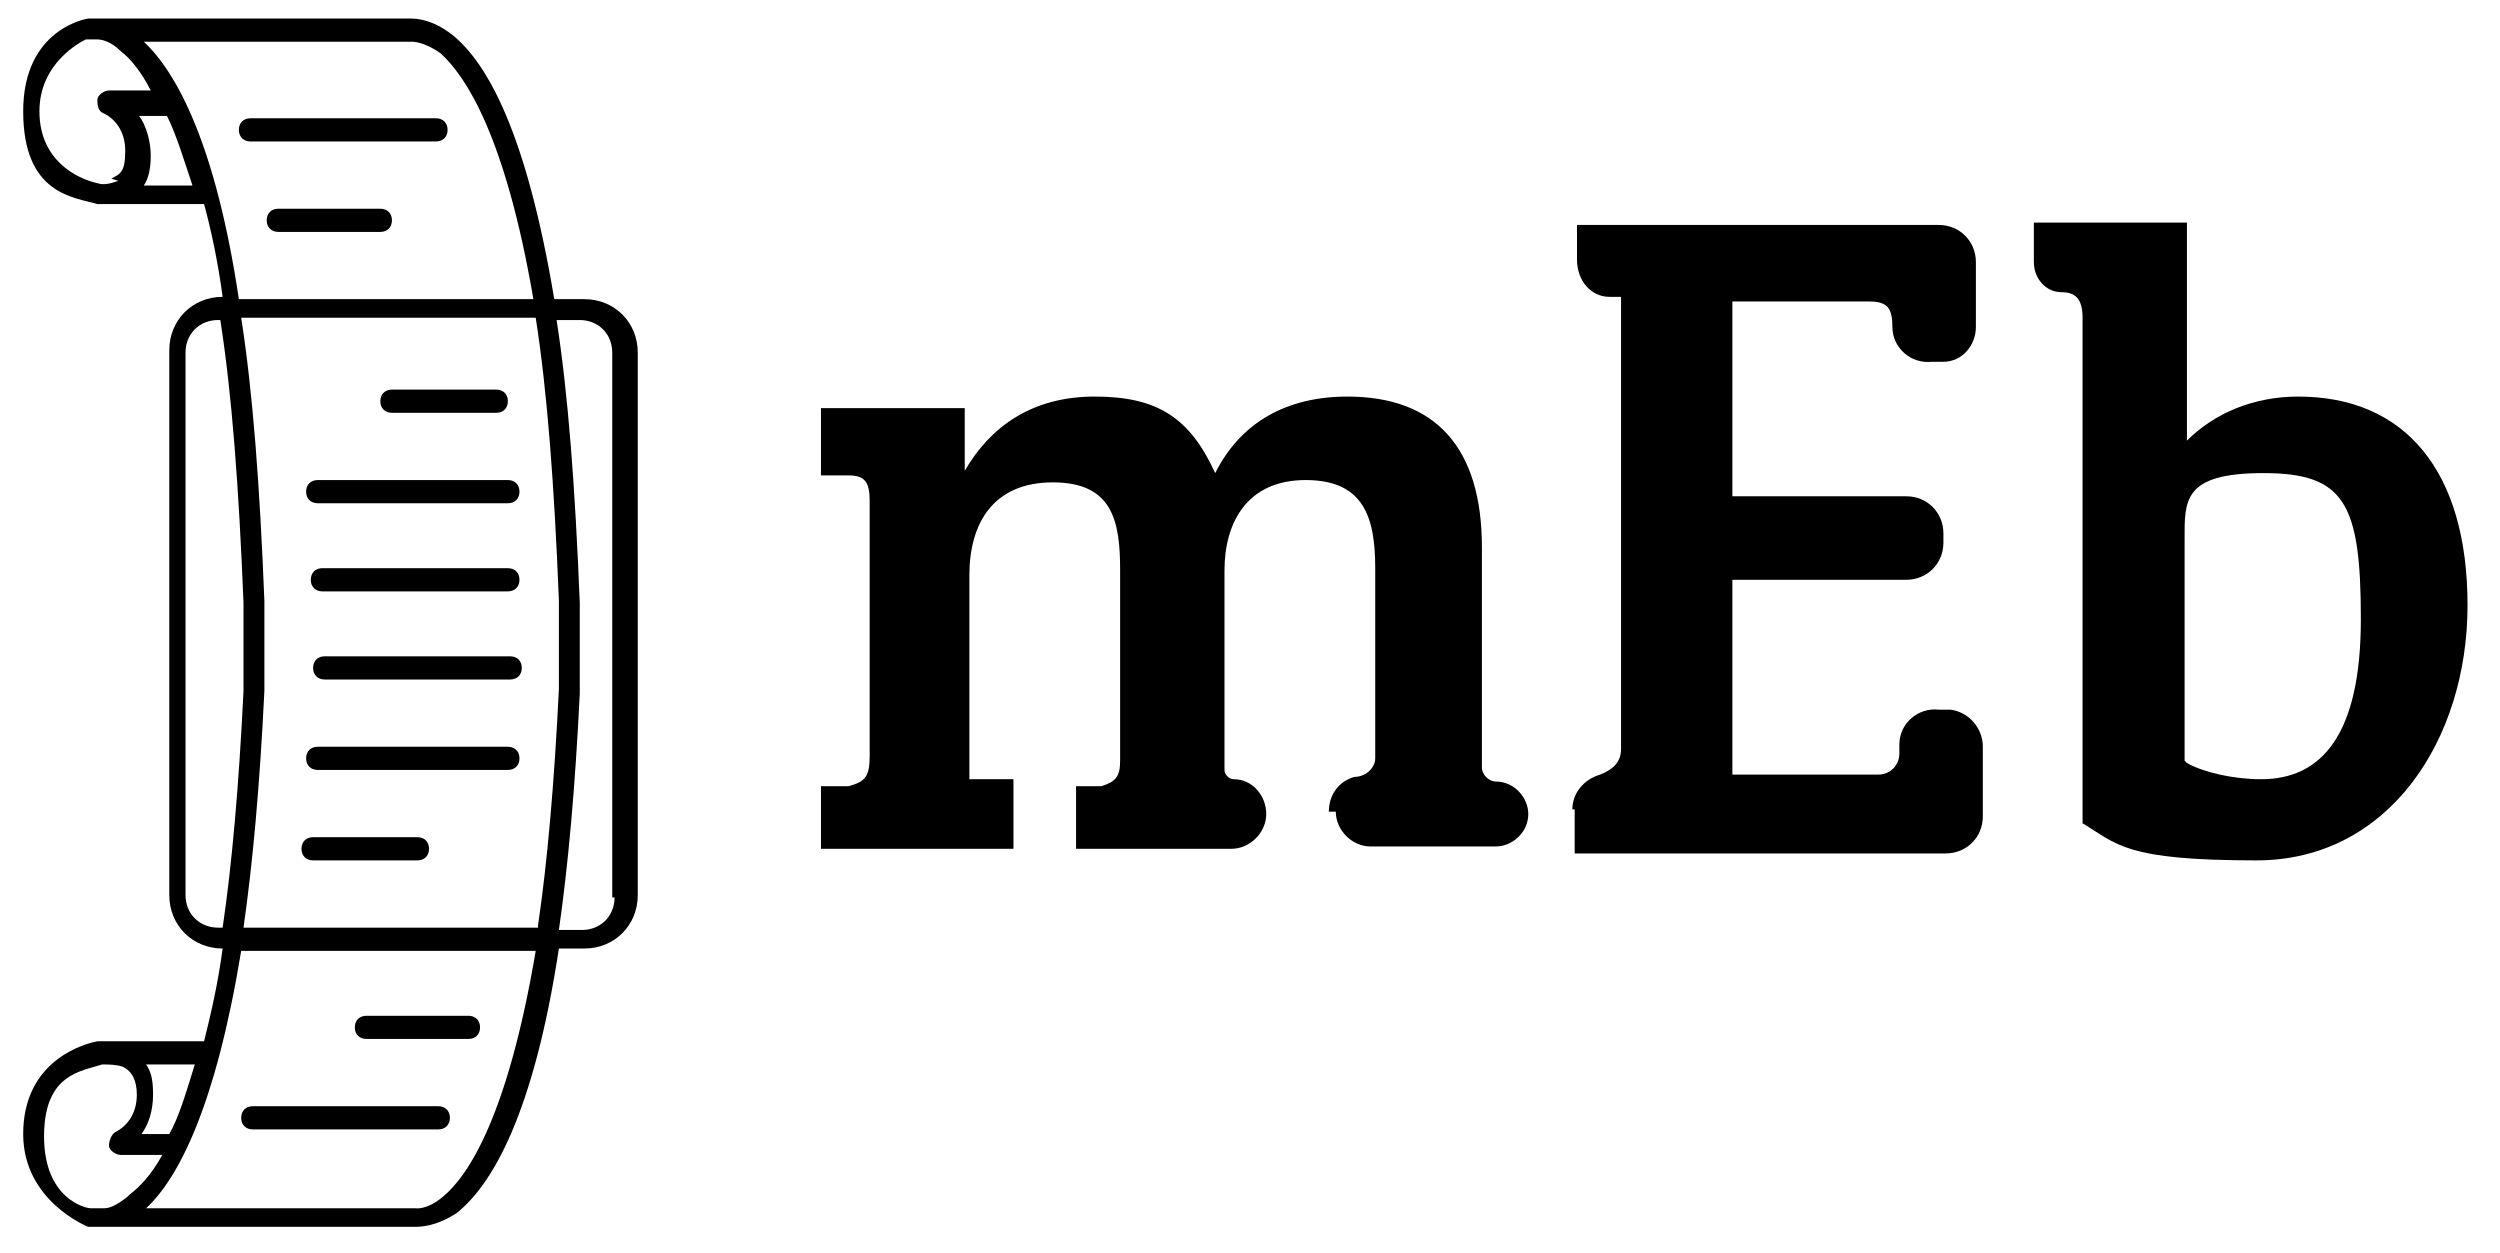
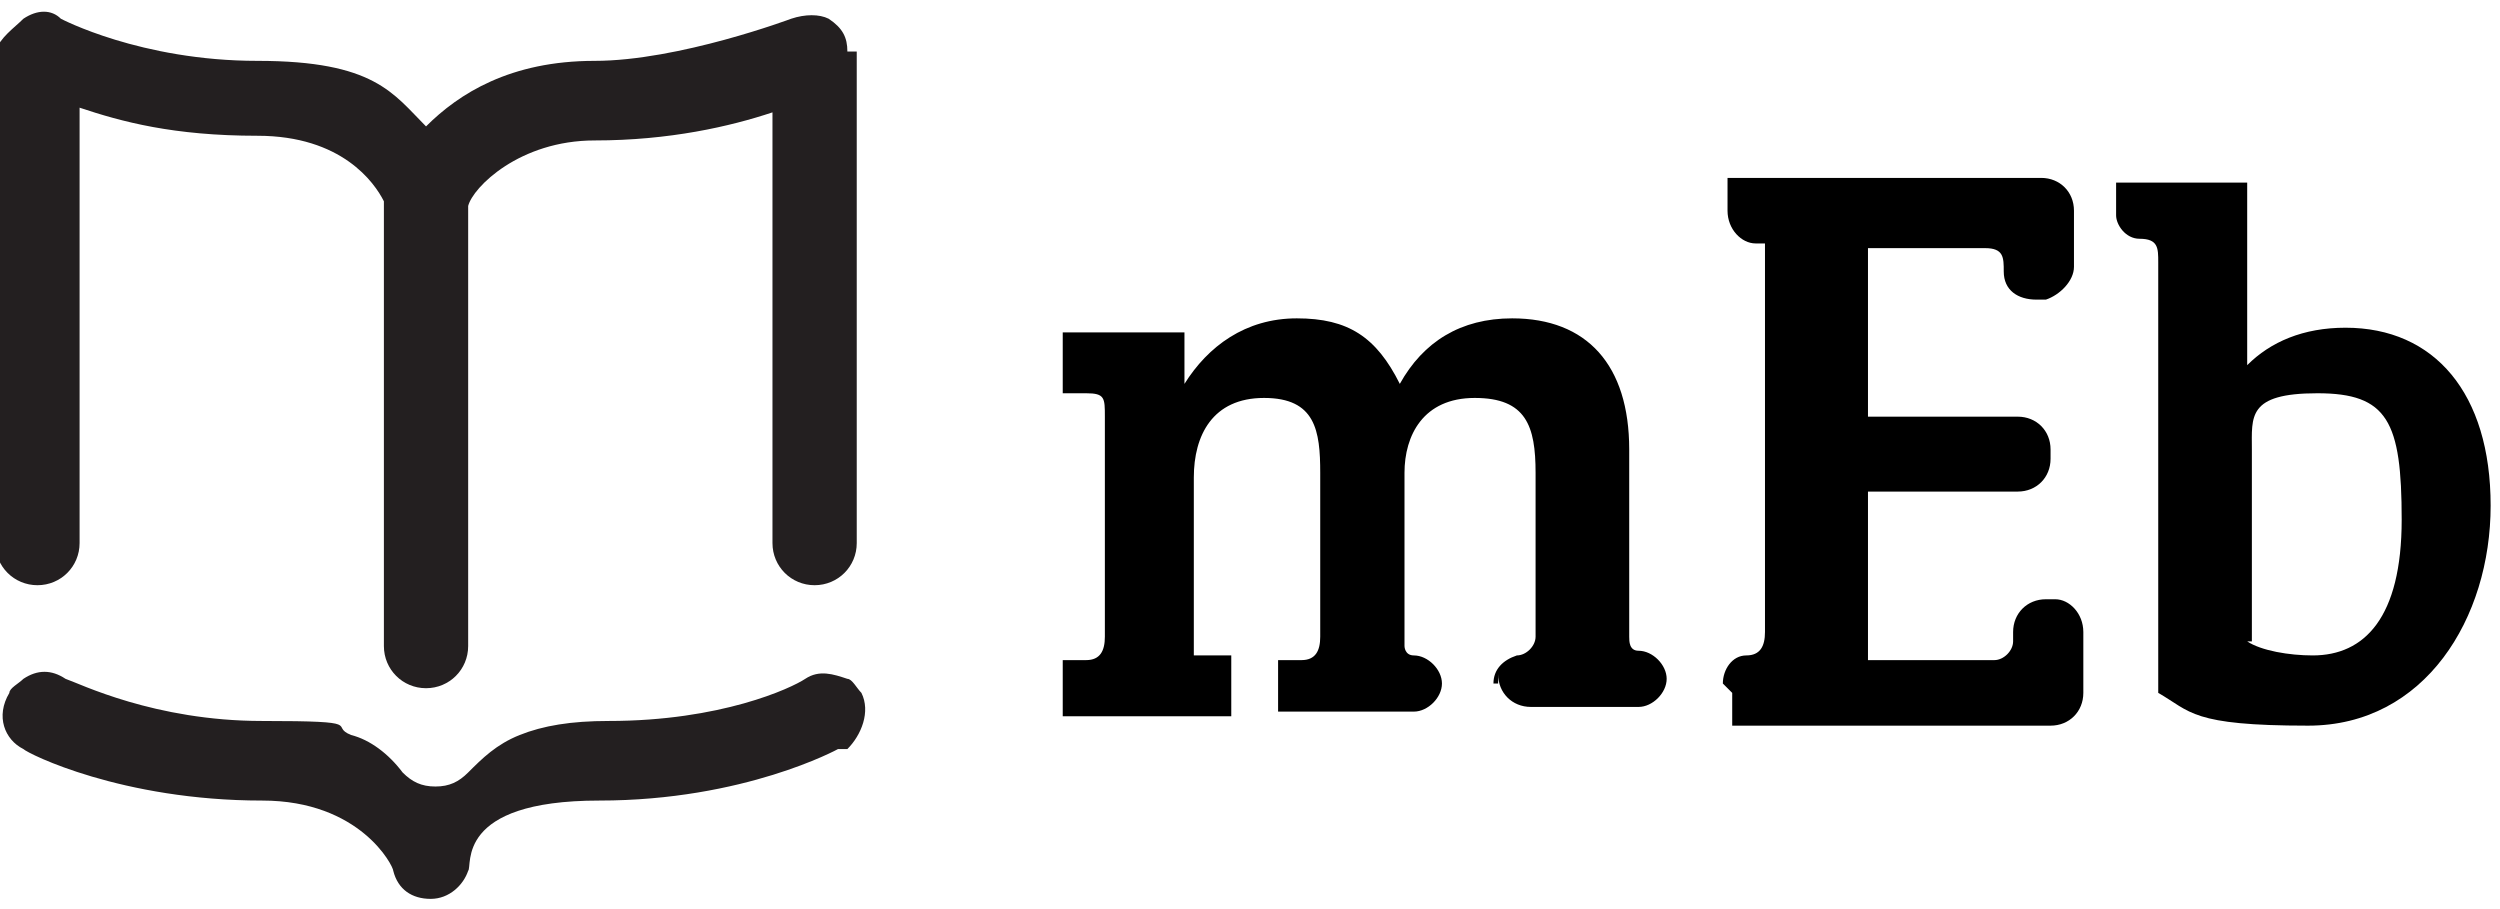
- <svg xmlns="http://www.w3.org/2000/svg" id="Layer_1" version="1.1" viewBox="0 0 107.8 54">
+ <svg xmlns="http://www.w3.org/2000/svg" id="Layer_1" version="1.1" viewBox="0 0 53.4 19.4">
+   <defs>
+     <style>
+       .st0 {
+         fill: none;
+         stroke: #231f20;
+         stroke-linecap: round;
+         stroke-linejoin: round;
+         stroke-width: 1.7px;
+       }
+ 
+       .st1 {
+         fill: #231f20;
+       }
+     </style>
+   </defs>
+   <path d="M31.9,14.6c0-.3.2-.5.5-.6.2,0,.4-.2.4-.4v-3.5c0-1-.2-1.6-1.3-1.6s-1.5.8-1.5,1.6v3.7s0,.2.2.2h0c.3,0,.6.3.6.6h0c0,.3-.3.6-.6.6h-2.9v-1.1h.5c.3,0,.4-.2.4-.5v-3.5c0-.9-.1-1.6-1.2-1.6s-1.5.8-1.5,1.7v3.8h.8v1.3h-3.6v-1.2h.5c.3,0,.4-.2.4-.5v-4.7c0-.4,0-.5-.4-.5h-.5v-1.3h2.6v1.1h0c.5-.8,1.3-1.4,2.4-1.4s1.7.4,2.2,1.4c.5-.9,1.3-1.4,2.4-1.4,1.6,0,2.5,1,2.5,2.8v4c0,.1,0,.3.2.3h0c.3,0,.6.3.6.6h0c0,.3-.3.6-.6.6h-2.3c-.4,0-.7-.3-.7-.7h0v.2Z" />
+   <path d="M36.8,14.6c0-.3.2-.6.5-.6s.4-.2.4-.5V5.2h-.2c-.3,0-.6-.3-.6-.7v-.7h6.7c.4,0,.7.3.7.7v1.2c0,.3-.3.6-.6.7h-.2c-.4,0-.7-.2-.7-.6h0c0-.3,0-.5-.4-.5h-2.5v3.6h3.2c.4,0,.7.3.7.7v.2c0,.4-.3.7-.7.7h-3.2v3.6h2.7c.2,0,.4-.2.4-.4v-.2c0-.4.3-.7.7-.7h.2c.3,0,.6.3.6.7v1.3c0,.4-.3.7-.7.7h-6.8v-.7h0l-.2-.2Z" />
+   <path d="M48,7.8c.5-.5,1.2-.8,2.1-.8,1.9,0,3.1,1.4,3.1,3.8s-1.4,4.7-3.9,4.7-2.5-.3-3.2-.7V5.6c0-.3,0-.5-.4-.5h0c-.3,0-.5-.3-.5-.5v-.7h2.8v4h0ZM48,13.7c.3.2.9.3,1.4.3,1.1,0,1.9-.8,1.9-2.9s-.3-2.7-1.8-2.7-1.4.5-1.4,1.2v4.1h-.1Z" />
  <g>
-     <path d="M57.3,35c0-.7.4-1.3,1.1-1.5.5,0,.9-.4.9-.8v-8.2c0-2.2-.5-3.8-3-3.8s-3.5,1.8-3.5,3.9v8.6c0,.2.2.4.4.4h0c.8,0,1.4.7,1.4,1.5h0c0,.8-.7,1.5-1.5,1.5h-6.7v-2.7h1.1c.6-.2.8-.4.8-1.1v-8.2c0-2.1-.3-3.8-2.9-3.8s-3.6,1.8-3.6,4v8.8h1.9v3h-8.3v-2.7h1.2c.7-.2.9-.4.9-1.3v-11c0-.8-.2-1.1-.9-1.1h-1.2v-2.9h6.2v2.7h0c1.1-1.9,2.9-3.2,5.6-3.2s4.1.9,5.2,3.3c1.1-2.2,3.1-3.3,5.7-3.3,3.8,0,5.8,2.2,5.8,6.5v9.5c0,.3.3.6.6.6h0c.8,0,1.4.7,1.4,1.4h0c0,.8-.7,1.4-1.4,1.4h-5.4c-.8,0-1.5-.7-1.5-1.5h-.3Z" />
-     <path d="M67.8,34.9c0-.7.5-1.3,1.2-1.5.5-.2.9-.5.9-1.1V12.8h-.5c-.8,0-1.4-.7-1.4-1.6v-1.5h15.6c.9,0,1.6.7,1.6,1.6v2.8c0,.8-.6,1.5-1.4,1.5h-.5c-.9.1-1.7-.6-1.7-1.5h0c0-.8-.2-1.1-1-1.1h-5.9v8.4h7.5c.9,0,1.6.7,1.6,1.6v.4c0,.9-.7,1.6-1.6,1.6h-7.5v8.4h6.3c.5,0,.9-.4.9-.9v-.4c0-.9.8-1.6,1.7-1.5h.5c.8.1,1.4.8,1.4,1.6v3c0,.9-.7,1.6-1.6,1.6h-16v-1.6h0v-.3Z" />
-     <path d="M94.3,19c1.2-1.2,2.9-1.9,4.8-1.9,4.6,0,7.3,3.2,7.3,9s-3.4,11-9.1,11-6-.7-7.5-1.6V13.7c0-.8-.3-1.1-.9-1.1h0c-.7,0-1.2-.6-1.2-1.3v-1.7h6.6v9.3h0ZM94.3,32.9c.7.4,2,.7,3.2.7,2.6,0,4.3-1.9,4.3-6.9s-.7-6.3-4.2-6.3-3.4,1.2-3.4,2.9v9.5h0Z" />
-   </g>
-   <g>
-     <path d="M22.4,21.2c0,.3-.2.5-.5.5h-8.2c-.3,0-.5-.2-.5-.5s.2-.5.5-.5h8.2c.3,0,.5.2.5.5Z" />
-     <path d="M21.9,17.3c0,.3-.2.5-.5.5h-4.5c-.3,0-.5-.2-.5-.5s.2-.5.5-.5h4.5c.3,0,.5.2.5.5Z" />
-     <path d="M22.4,25c0,.3-.2.5-.5.5h-8c-.3,0-.5-.2-.5-.5s.2-.5.5-.5h8c.3,0,.5.2.5.5Z" />
-     <g>
-       <path d="M16.9,9.5c0,.3-.2.5-.5.5h-4.4c-.3,0-.5-.2-.5-.5s.2-.5.5-.5h4.4c.3,0,.5.2.5.5Z" />
-       <path d="M19.3,5.6c0,.3-.2.5-.5.5h-8c-.3,0-.5-.2-.5-.5s.2-.5.5-.5h8c.3,0,.5.2.5.5Z" />
-     </g>
-     <path d="M4.5,53c0,0-.1,0-.2,0h.5s0,0,0,0h-.5Z" />
-     <path d="M22.4,32.7c0,.3-.2.5-.5.5h-8.2c-.3,0-.5-.2-.5-.5s.2-.5.5-.5h8.2c.3,0,.5.2.5.5Z" />
-     <path d="M18.5,36.6c0,.3-.2.5-.5.5h-4.5c-.3,0-.5-.2-.5-.5s.2-.5.5-.5h4.5c.3,0,.5.2.5.5Z" />
-     <path d="M22.5,28.8c0,.3-.2.5-.5.5h-8c-.3,0-.5-.2-.5-.5s.2-.5.5-.5h8c.3,0,.5.2.5.5Z" />
-     <g>
-       <path d="M25.1,12.9h-1.2c-1.2-7.2-2.9-10.2-4.4-11.4-.9-.7-1.6-.7-1.8-.7H4.9s0,0,0,0h-1.1s0,0,0,0c0,0-2.8.4-2.8,4s2.2,3.7,3.2,4c.2,0,.4,0,.5,0h4.1c.3,1.1.6,2.5.8,4-1.3,0-2.3,1-2.3,2.3v23.5c0,1.3,1,2.3,2.3,2.3h0c-.2,1.5-.5,2.8-.8,4h-4c-.2,0-.4,0-.6,0-1,.2-3.2,1.1-3.2,4s2.8,4,2.8,4c0,0,0,0,0,0h.6s0,0,.2,0h13.3c.2,0,.9,0,1.8-.6,1.5-1.2,3.3-4.2,4.4-11.4h1.1c1.3,0,2.3-1,2.3-2.3V15.2c0-1.3-1-2.3-2.3-2.3ZM5.1,7.8c-.3.1-.6.2-.9.1-.9-.2-2.5-1-2.5-3.1S3.5,1.8,3.7,1.7h.3s0,0,0,0h.2c.2,0,.6.1,1,.5.4.3.9.9,1.3,1.7h-1.8c-.2,0-.5.2-.5.4s0,.5.3.6c.4.2.9.7.9,1.6s-.2,1-.6,1.2ZM6.2,8c.2-.3.3-.7.3-1.3s-.2-1.3-.5-1.7h1.2c.4.8.7,1.8,1.1,3h-2.1ZM6.2,1.8h11.6s0,0,0,0c0,0,.5,0,1.2.5,1.1,1,2.8,3.6,4,10.6h-12.7C9.3,6.2,7.6,3.1,6.2,1.8ZM9.4,40c-.8,0-1.4-.6-1.4-1.4V15.2c0-.8.6-1.4,1.4-1.4h.1c.5,3.2.8,7.2,1,12.2h0c0,1.3,0,2.6,0,3.8-.2,4.1-.5,7.5-.9,10.2h-.2ZM6.3,45.9h2.1c-.4,1.3-.7,2.3-1.1,3h-1.2c.3-.4.5-1,.5-1.7s-.1-1-.3-1.3ZM5.5,51.6c-.5.4-.8.5-1,.5h-.2s0,0,0,0h-.4c-.2,0-2-.4-2-3.1s1.6-2.8,2.5-3.1c.3,0,.6,0,.9.1.4.2.6.6.6,1.2,0,.9-.5,1.4-.9,1.6-.2.1-.3.4-.3.6,0,.2.3.4.5.4h1.8c-.5.9-1,1.4-1.4,1.7ZM19.1,51.6c-.7.6-1.2.5-1.2.5,0,0,0,0,0,0H6.3c1.4-1.3,3-4.4,4.1-11.1h12.7c-1.2,7.1-2.9,9.7-4,10.6ZM23.2,40h-12.7c.4-2.8.7-6.1.9-10.2,0-1.3,0-2.6,0-3.9-.2-5-.5-9-1-12.2h12.7c.5,3.2.8,7.2,1,12.2,0,1.3,0,2.6,0,3.8-.2,4.1-.5,7.5-.9,10.2ZM26.5,38.7c0,.8-.6,1.4-1.4,1.4h-1c.4-2.8.7-6.1.9-10.2,0-1.3,0-2.6,0-3.9-.2-5-.5-9-1-12.2h1c.8,0,1.4.6,1.4,1.4v23.5Z" />
-       <path d="M19.4,48.2c0,.3-.2.5-.5.5h-8c-.3,0-.5-.2-.5-.5s.2-.5.5-.5h8c.3,0,.5.2.5.5Z" />
-       <path d="M20.7,44.3c0,.3-.2.5-.5.5h-4.4c-.3,0-.5-.2-.5-.5s.2-.5.5-.5h4.4c.3,0,.5.2.5.5Z" />
-     </g>
+     <path class="st1" d="M17.9,16c0,0-2,1.1-5.1,1.1s-2.7,1.4-2.8,1.5c-.1.3-.4.6-.8.6h0c-.4,0-.7-.2-.8-.6,0,0,0,0,0,0,0-.1-.7-1.5-2.8-1.5-3,0-5-1-5.1-1.1-.4-.2-.6-.7-.3-1.2,0-.1.2-.2.3-.3.3-.2.6-.2.9,0,0,0,0,0,0,0,.3.1,1.9.9,4.2.9s1.4.1,1.9.3c.4.1.8.4,1.1.8.2.2.4.3.7.3h0s0,0,0,0c.3,0,.5-.1.7-.3.3-.3.6-.6,1.1-.8.5-.2,1.1-.3,1.9-.3,2.4,0,3.9-.7,4.2-.9,0,0,0,0,0,0,.3-.2.6-.1.9,0,.1,0,.2.2.3.3.2.4,0,.9-.3,1.2Z" />
+     <path class="st0" d="M9.2,18.2" />
+     <path class="st1" d="M18.3,1.1v10.5c0,.5-.4.9-.9.9s-.9-.4-.9-.9V2.4c-.9.3-2.2.6-3.8.6s-2.6,1-2.7,1.4v9.4c0,.5-.4.9-.9.9s-.9-.4-.9-.9V4.3c-.2-.4-.9-1.4-2.7-1.4s-2.9-.3-3.8-.6v9.3c0,.5-.4.9-.9.9s-.9-.4-.9-.9V1.1C0,.8.3.6.5.4c.3-.2.6-.2.8,0,0,0,1.7.9,4.2.9s2.9.7,3.6,1.4c.7-.7,1.8-1.4,3.6-1.4s4.2-.9,4.2-.9c.3-.1.6-.1.8,0,.3.2.4.4.4.7Z" />
  </g>
</svg>
